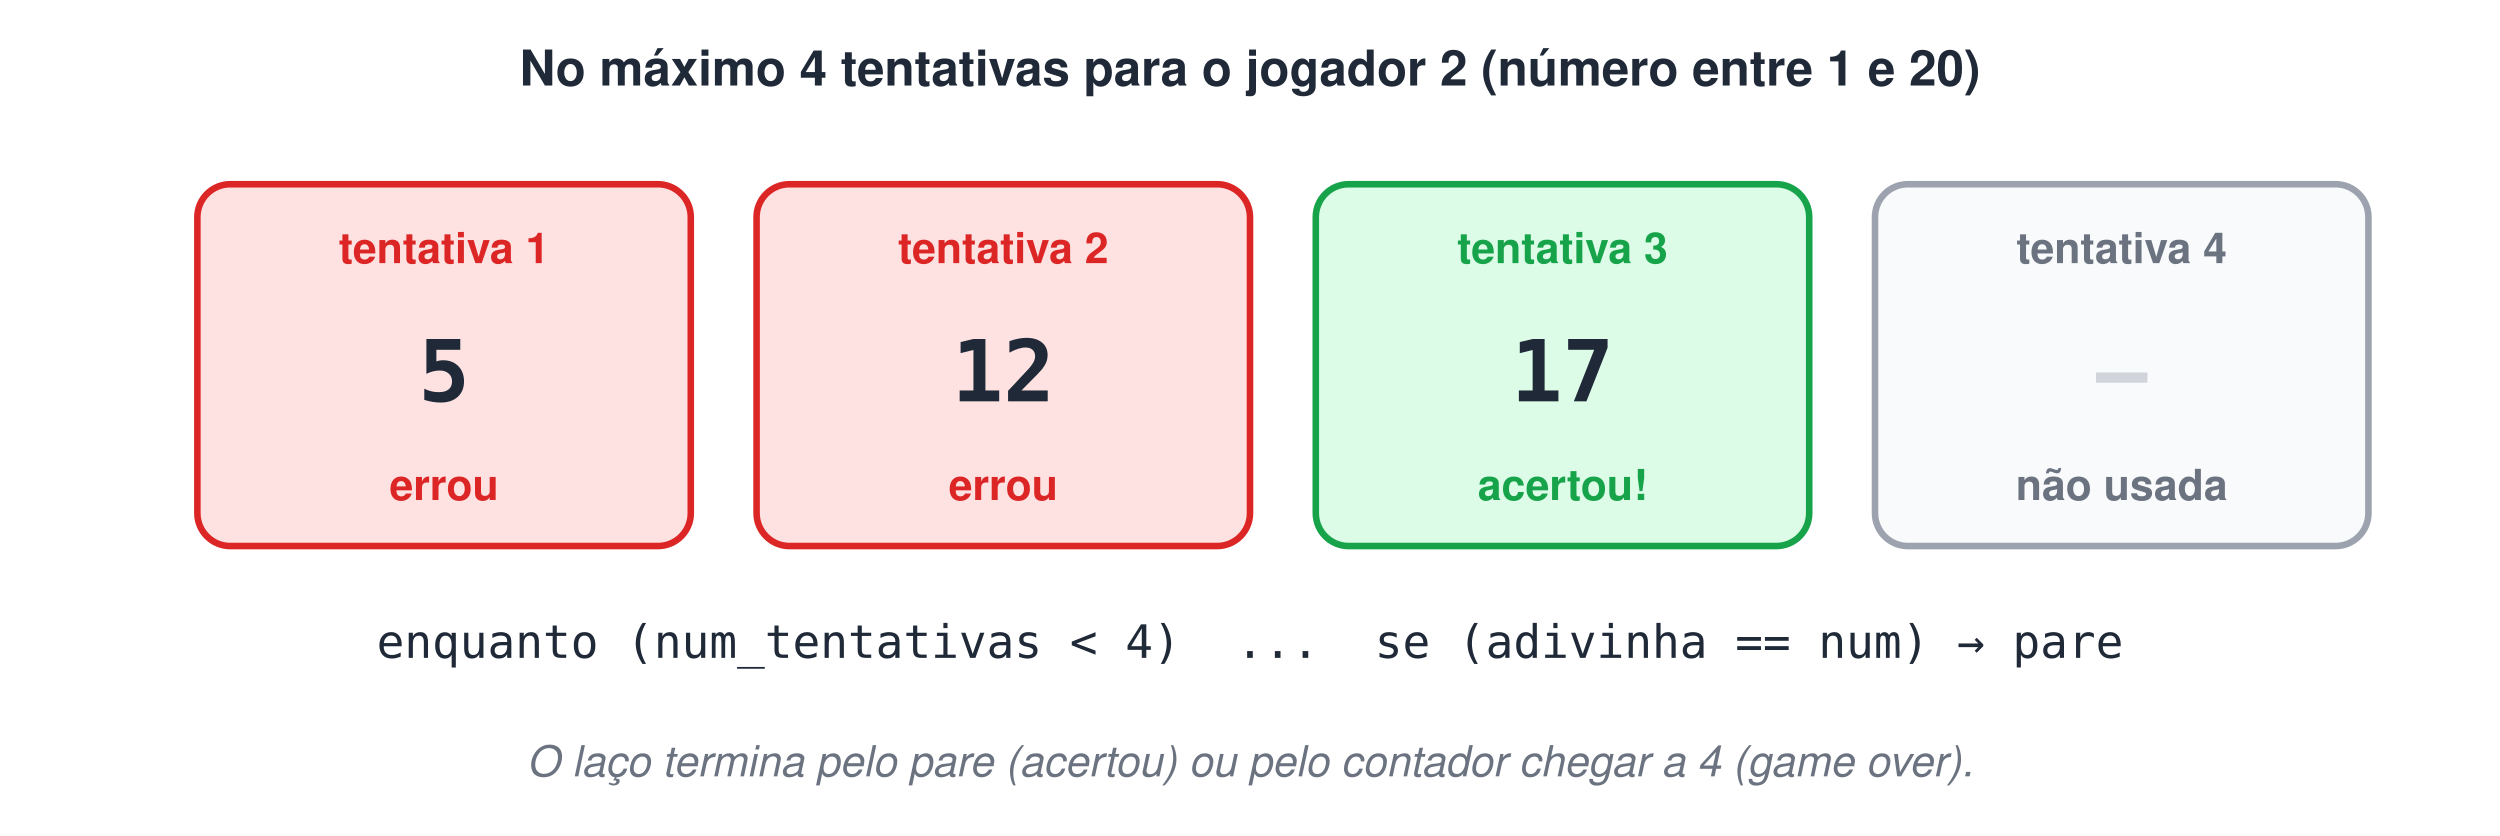
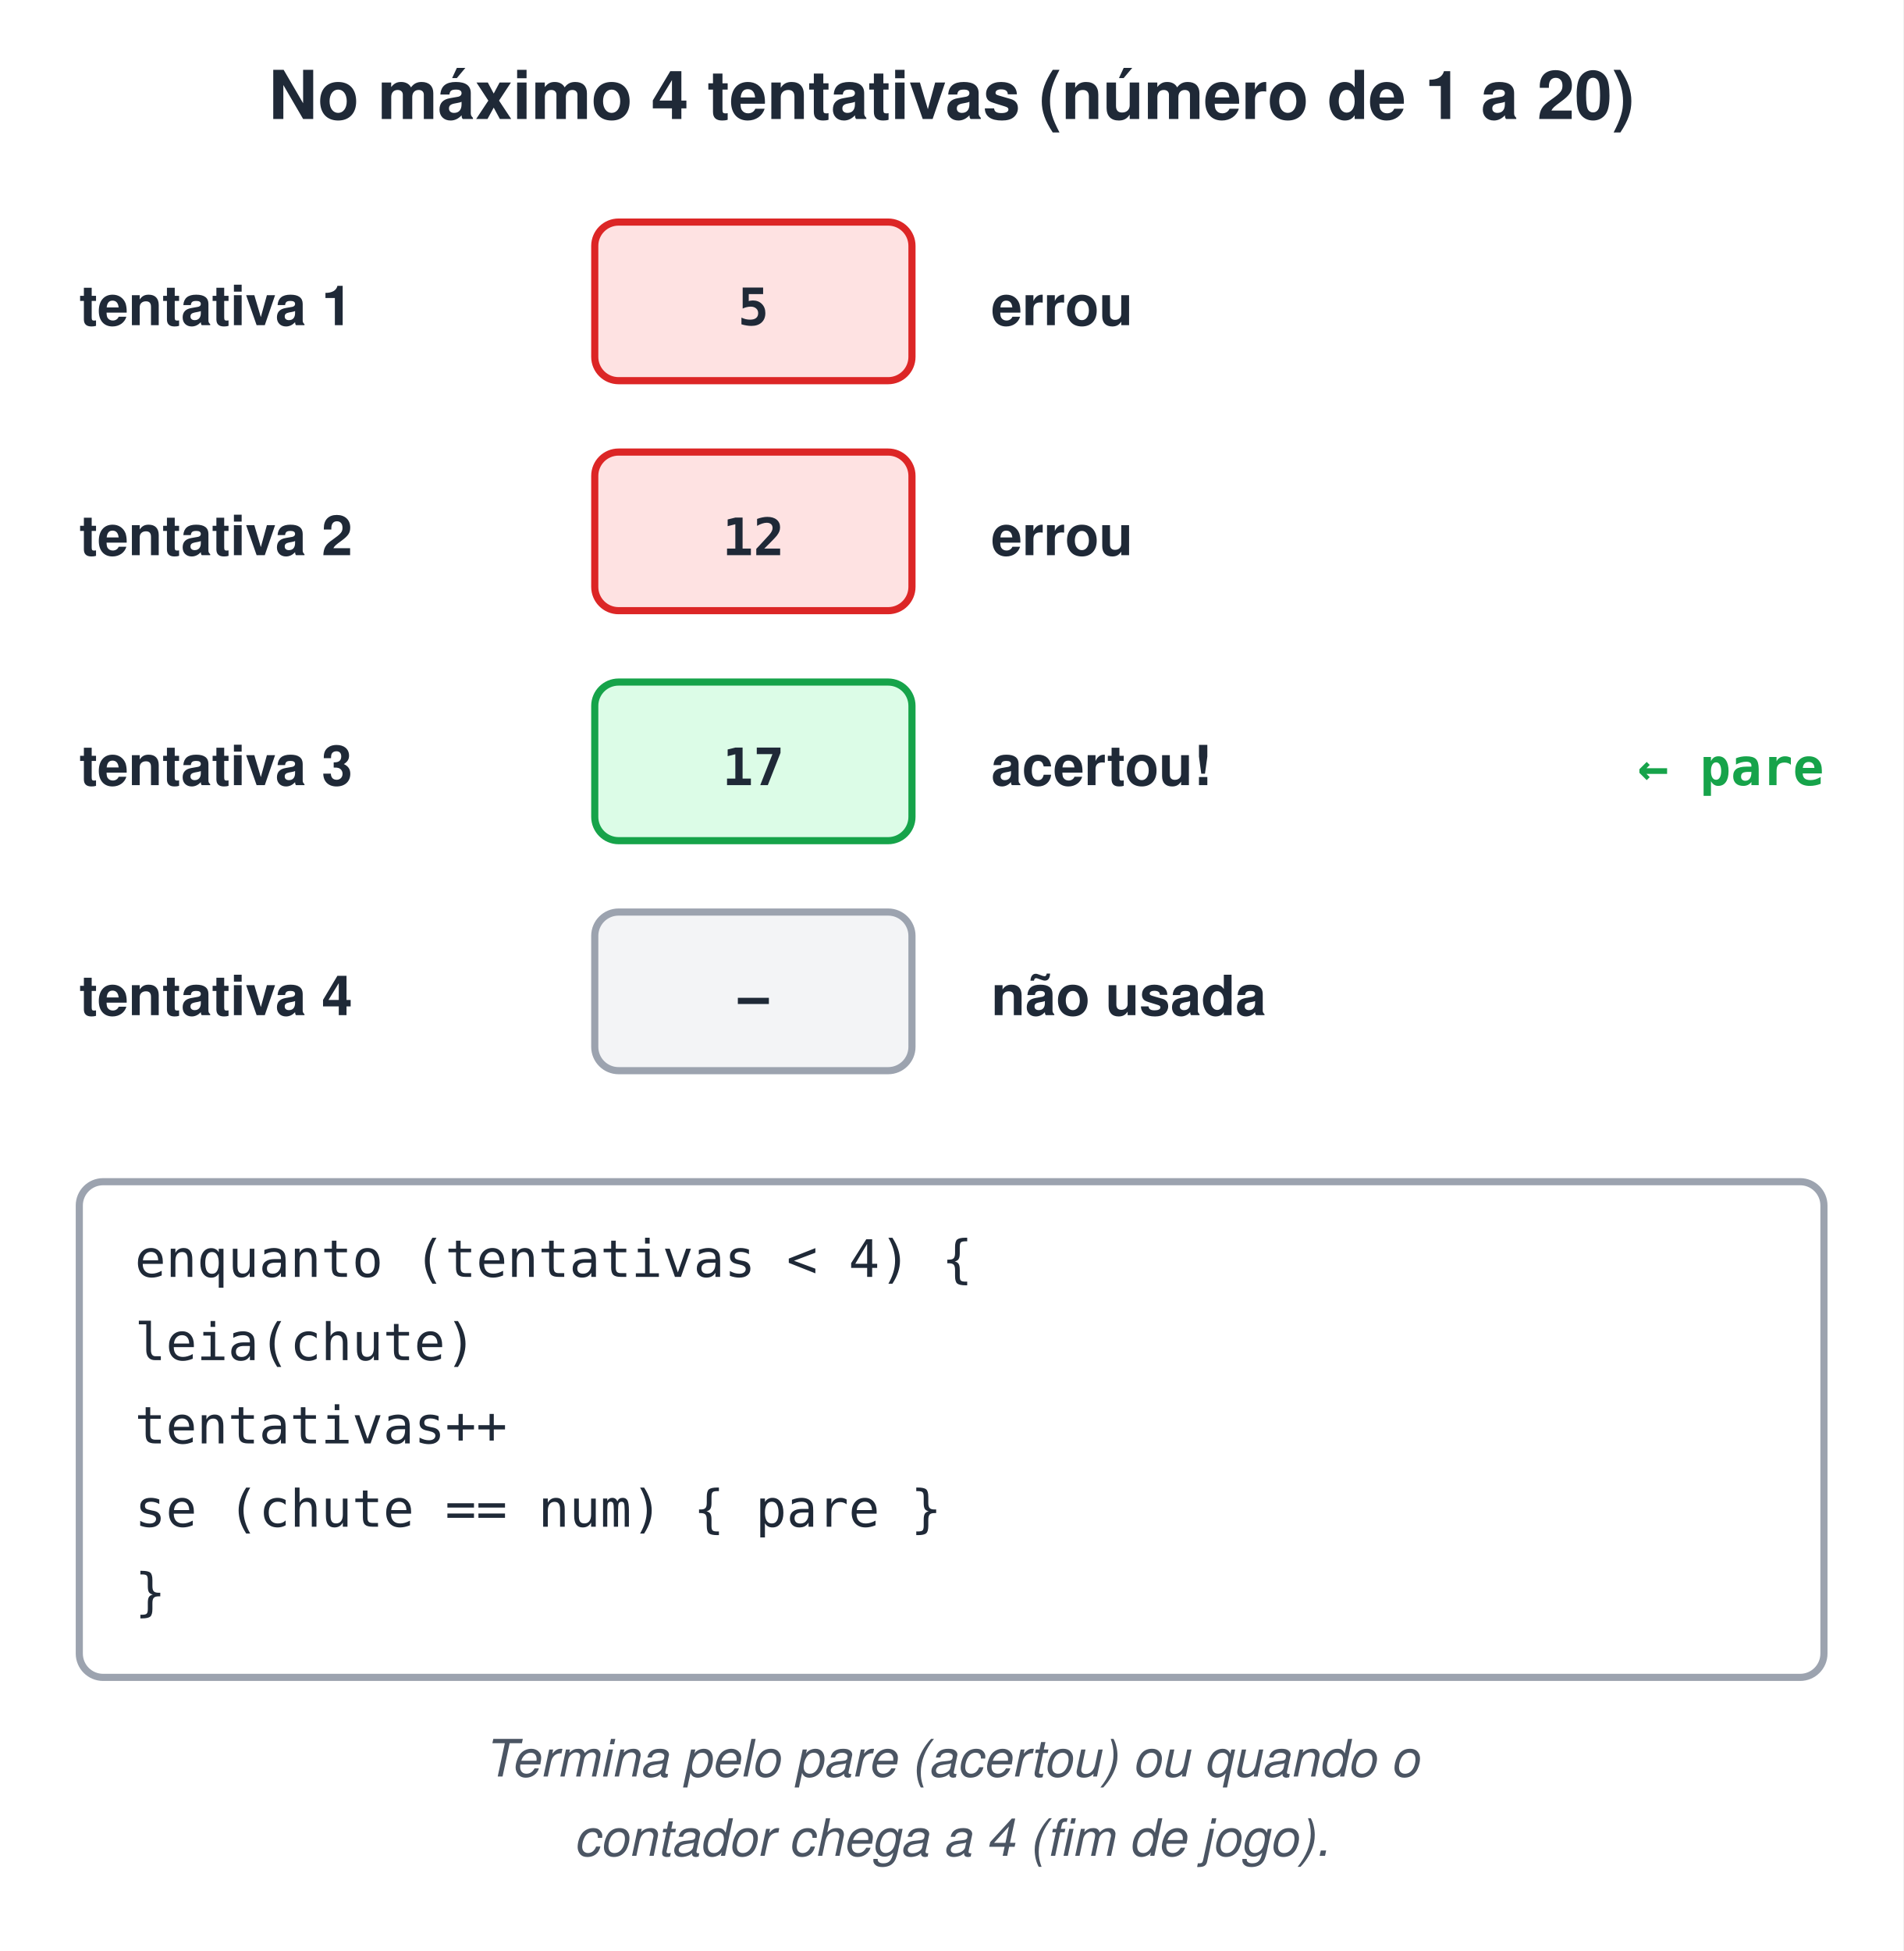
- <svg xmlns="http://www.w3.org/2000/svg" width="760" height="254" viewBox="0 0 760 254">
-   <style>text{font-family:Helvetica, Arial, 'DejaVu Sans', sans-serif}.m{font-family:Menlo, Consolas, 'DejaVu Sans Mono', monospace}</style>
-   <rect width="100%" height="100%" fill="#ffffff" />
-   <text x="380" y="26" font-size="15" font-weight="bold" fill="#1F2937" text-anchor="middle">No máximo 4 tentativas para o jogador 2 (número entre 1 e 20)</text>
-   <rect x="60" y="56" width="150" height="110" rx="10" fill="#FEE2E2" stroke="#DC2626" stroke-width="2" />
-   <text x="135" y="80" font-size="13" font-weight="bold" fill="#DC2626" text-anchor="middle">tentativa 1</text>
-   <text x="135" y="122" class="m" font-size="26" font-weight="bold" fill="#1F2937" text-anchor="middle">5</text>
-   <text x="135" y="152" font-size="13" font-weight="bold" fill="#DC2626" text-anchor="middle">errou</text>
-   <rect x="230" y="56" width="150" height="110" rx="10" fill="#FEE2E2" stroke="#DC2626" stroke-width="2" />
-   <text x="305" y="80" font-size="13" font-weight="bold" fill="#DC2626" text-anchor="middle">tentativa 2</text>
-   <text x="305" y="122" class="m" font-size="26" font-weight="bold" fill="#1F2937" text-anchor="middle">12</text>
-   <text x="305" y="152" font-size="13" font-weight="bold" fill="#DC2626" text-anchor="middle">errou</text>
-   <rect x="400" y="56" width="150" height="110" rx="10" fill="#DCFCE7" stroke="#16A34A" stroke-width="2" />
-   <text x="475" y="80" font-size="13" font-weight="bold" fill="#16A34A" text-anchor="middle">tentativa 3</text>
-   <text x="475" y="122" class="m" font-size="26" font-weight="bold" fill="#1F2937" text-anchor="middle">17</text>
-   <text x="475" y="152" font-size="13" font-weight="bold" fill="#16A34A" text-anchor="middle">acertou!</text>
-   <rect x="570" y="56" width="150" height="110" rx="10" fill="#F9FAFB" stroke="#9CA3AF" stroke-width="2" />
-   <text x="645" y="80" font-size="13" font-weight="bold" fill="#6B7280" text-anchor="middle">tentativa 4</text>
-   <text x="645" y="122" class="m" font-size="26" font-weight="bold" fill="#D1D5DB" text-anchor="middle">–</text>
-   <text x="645" y="152" font-size="13" font-weight="bold" fill="#6B7280" text-anchor="middle">não usada</text>
-   <text x="380" y="200" class="m" font-size="14" fill="#1F2937" text-anchor="middle">enquanto (num_tentativas &lt; 4)  ...  se (adivinha == num) → pare</text>
-   <text x="380" y="236" font-size="13" font-style="italic" fill="#6B7280" text-anchor="middle">O laço termina pelo pare (acertou) ou pelo contador chegar a 4 (game over).</text>
+ <svg xmlns="http://www.w3.org/2000/svg" width="480" height="492" viewBox="0 0 480 492">
+   <style>text{white-space:pre;font-family:Helvetica,Arial,sans-serif;font-size:14px;fill:#1F2937}.t{font-size:17px;font-weight:bold}.b{font-weight:bold}.m{font-family:Menlo,Consolas,monospace;font-size:13px}.s{font-size:12.5px;fill:#4B5563}.n{font-size:13px;font-style:italic;fill:#4B5563}.c{text-anchor:middle}.r{text-anchor:end}.xB{fill:#DBEAFE;stroke:#2563EB}.xG{fill:#DCFCE7;stroke:#16A34A}.xO{fill:#FEF3C7;stroke:#D97706}.xP{fill:#EDE9FE;stroke:#7C3AED}.xR{fill:#FEE2E2;stroke:#DC2626}.xY{fill:#F3F4F6;stroke:#9CA3AF}.xW{fill:#fff;stroke:#9CA3AF}.xT{fill:#CCFBF1;stroke:#0D9488}.xK{fill:#FCE7F3;stroke:#DB2777}rect,ellipse,polygon{stroke-width:1.8}.l{stroke:#6B7280;stroke-width:1.8;fill:none}.d{stroke-dasharray:5 4}</style>
+   <defs>
+     <marker id="a" viewBox="0 0 10 10" refX="9" refY="5" markerWidth="7" markerHeight="7" orient="auto-start-reverse">
+       <path d="M0,0L10,5L0,10z" fill="#6B7280" />
+     </marker>
+   </defs>
+   <rect width="100%" height="100%" fill="#fff" />
+   <text x="240.0" y="30" class="t c">No máximo 4 tentativas (número de 1 a 20)</text>
+   <text x="20" y="82" class="b">tentativa 1</text>
+   <rect x="150" y="56" width="80" height="40" rx="6" class="xR" />
+   <text x="190" y="82" class="m b c">5</text>
+   <text x="250" y="82" class="b">errou</text>
+   <text x="20" y="140" class="b">tentativa 2</text>
+   <rect x="150" y="114" width="80" height="40" rx="6" class="xR" />
+   <text x="190" y="140" class="m b c">12</text>
+   <text x="250" y="140" class="b">errou</text>
+   <text x="20" y="198" class="b">tentativa 3</text>
+   <rect x="150" y="172" width="80" height="40" rx="6" class="xG" />
+   <text x="190" y="198" class="m b c">17</text>
+   <text x="250" y="198" class="b">acertou!</text>
+   <text x="20" y="256" class="b">tentativa 4</text>
+   <rect x="150" y="230" width="80" height="40" rx="6" class="xY" />
+   <text x="190" y="256" class="m b c">–</text>
+   <text x="250" y="256" class="b">não usada</text>
+   <text x="460" y="198" class="m b r" style="fill:#16A34A">← pare</text>
+   <rect x="20" y="298" width="440" height="125" rx="6" class="xW" />
+   <text x="34" y="322" class="m">enquanto (tentativas &lt; 4) {</text>
+   <text x="34" y="343" class="m">  leia(chute)</text>
+   <text x="34" y="364" class="m">  tentativas++</text>
+   <text x="34" y="385" class="m">  se (chute == num) { pare }</text>
+   <text x="34" y="406" class="m">}</text>
+   <text x="240.0" y="448" class="n c">Termina pelo pare (acertou) ou quando o</text>
+   <text x="240.0" y="468" class="n c">contador chega a 4 (fim de jogo).</text>
</svg>
